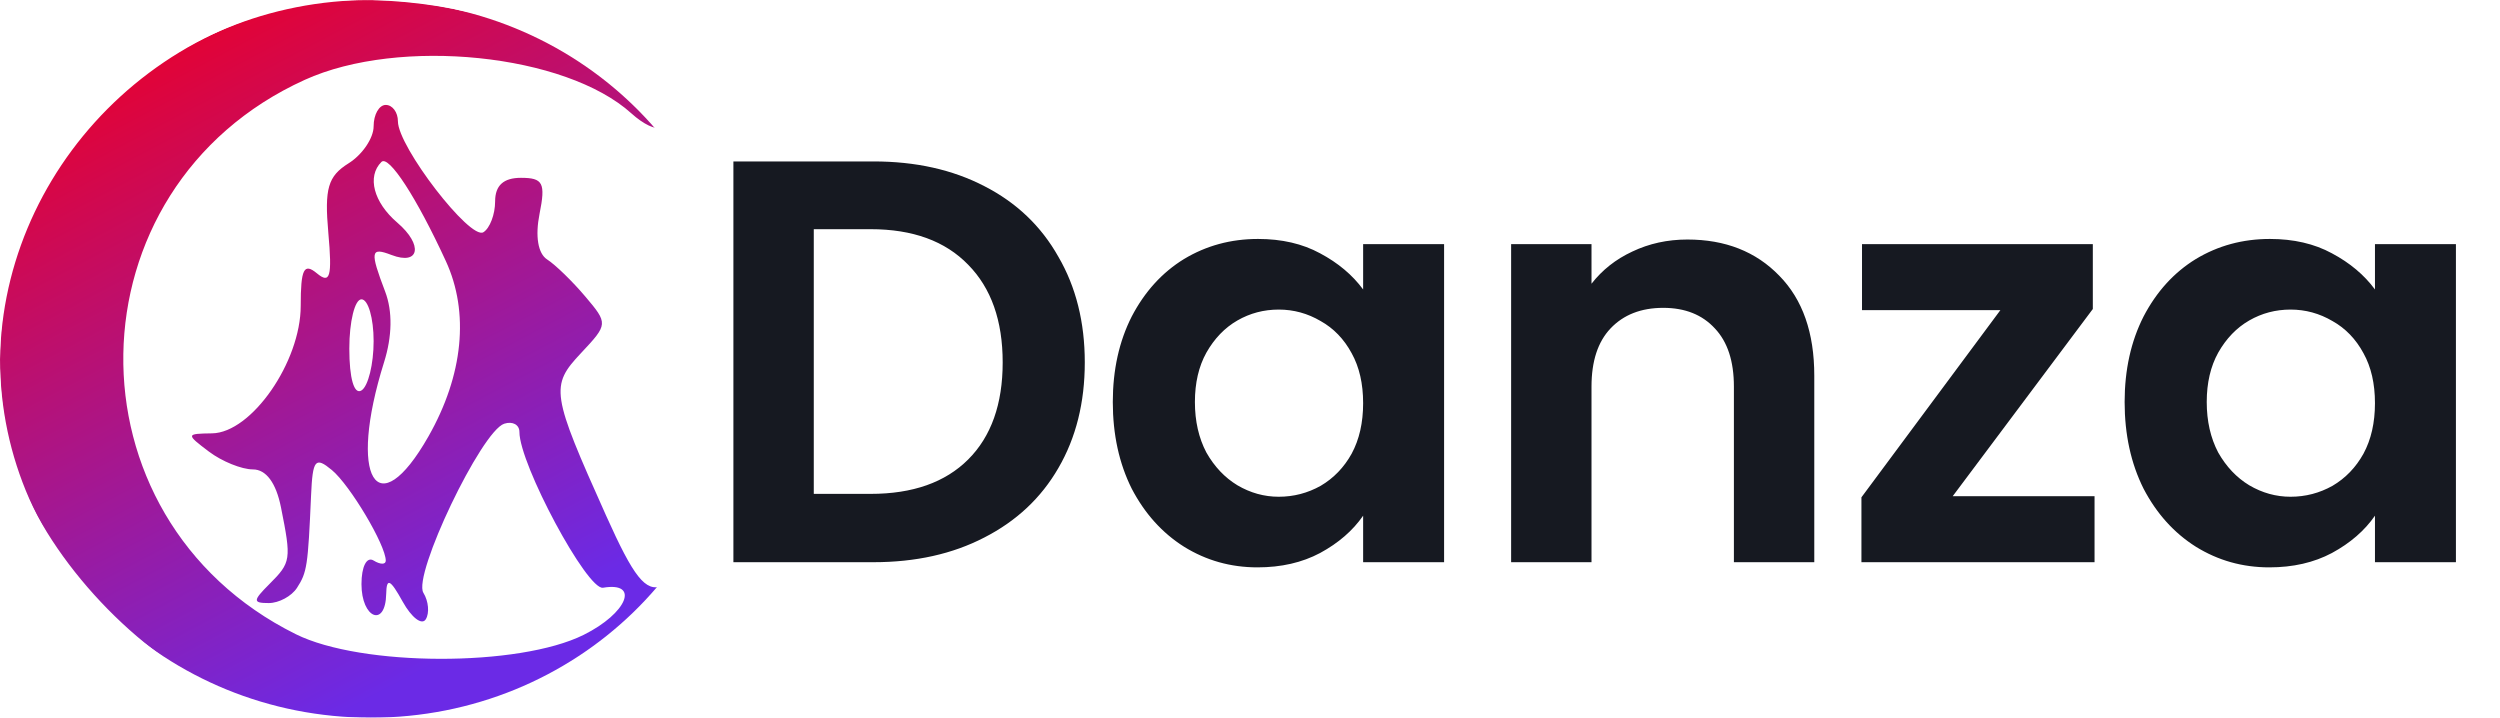
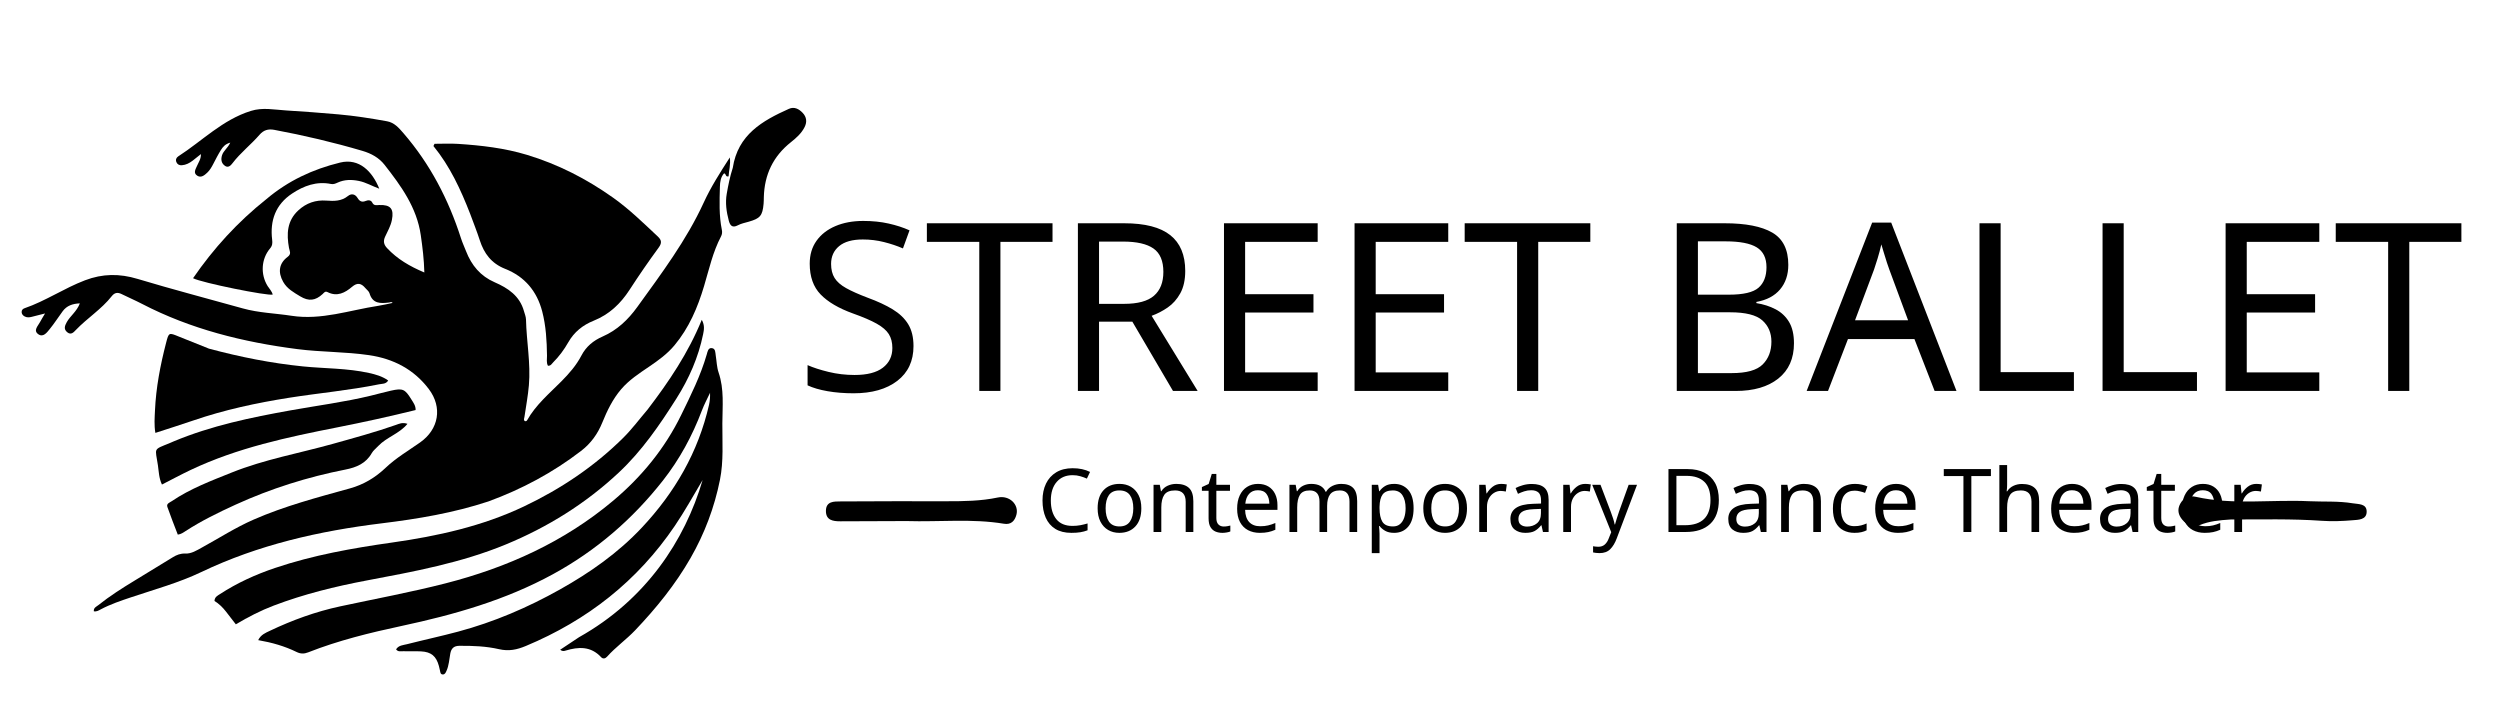
- <svg xmlns="http://www.w3.org/2000/svg" width="209" height="60" viewBox="0 0 209 60" fill="none">
-   <mask id="mask0_107_48" style="mask-type:alpha" maskUnits="userSpaceOnUse" x="0" y="0" width="62" height="60">
-     <ellipse cx="31" cy="30" rx="31" ry="30" fill="#D9D9D9" />
-   </mask>
-   <g mask="url(#mask0_107_48)">
-     <path fill-rule="evenodd" clip-rule="evenodd" d="M23.855 0.676C6.788 4.963 -3.579 22.201 1.142 38.442C3.188 45.477 10.114 53.496 17.413 57.279C21.81 59.557 23.919 59.973 31.235 59.999C38.239 60.023 40.762 59.588 44.605 57.691C49.414 55.318 58.613 47.891 55.363 49.005C53.955 49.489 52.99 48.275 50.669 43.103C46.074 32.86 45.984 32.274 48.573 29.518C50.843 27.101 50.847 27.052 48.922 24.779C47.854 23.517 46.422 22.126 45.74 21.69C44.975 21.198 44.733 19.745 45.105 17.881C45.623 15.295 45.402 14.866 43.55 14.866C42.091 14.866 41.392 15.505 41.392 16.838C41.392 17.922 40.95 19.082 40.411 19.415C39.304 20.099 33.266 12.262 33.266 10.143C33.266 9.388 32.809 8.772 32.25 8.772C31.692 8.772 31.235 9.576 31.235 10.559C31.235 11.542 30.292 12.934 29.14 13.654C27.416 14.731 27.117 15.758 27.449 19.47C27.777 23.141 27.601 23.769 26.497 22.853C25.407 21.948 25.14 22.48 25.14 25.564C25.14 30.261 21.024 36.181 17.725 36.228C15.542 36.26 15.536 36.294 17.463 37.752C18.547 38.572 20.204 39.243 21.145 39.243C22.248 39.243 23.081 40.37 23.49 42.417C24.366 46.797 24.333 47.015 22.529 48.82C21.131 50.218 21.123 50.416 22.469 50.416C23.313 50.416 24.375 49.845 24.827 49.146C25.668 47.847 25.746 47.335 26.006 41.404C26.137 38.416 26.359 38.147 27.747 39.299C29.268 40.562 32.25 45.575 32.25 46.87C32.25 47.21 31.793 47.206 31.235 46.861C30.659 46.504 30.219 47.359 30.219 48.832C30.219 51.702 32.229 52.501 32.286 49.654C32.314 48.269 32.619 48.411 33.665 50.299C34.404 51.632 35.271 52.295 35.594 51.774C35.916 51.253 35.827 50.257 35.397 49.561C34.485 48.086 40.241 36.041 42.154 35.422C42.852 35.196 43.423 35.505 43.423 36.109C43.423 38.806 49.087 49.361 50.414 49.135C53.522 48.608 52.428 51.27 48.795 53.074C43.371 55.77 30.212 55.739 24.731 53.019C5.157 43.308 5.602 15.7 25.478 6.675C33.403 3.077 47.287 4.504 52.788 9.482C53.789 10.388 54.847 10.892 55.137 10.6C55.96 9.777 48.987 4.81 43.776 2.504C38.363 0.11 29.388 -0.714 23.855 0.676ZM37.269 21.818C39.252 26.117 38.732 31.364 35.818 36.485C31.508 44.06 29.063 39.977 32.106 30.287C32.792 28.102 32.825 26.026 32.2 24.38C30.913 20.997 30.974 20.642 32.726 21.315C35.079 22.218 35.393 20.478 33.214 18.612C31.232 16.915 30.666 14.757 31.885 13.54C32.497 12.927 34.812 16.485 37.269 21.818ZM31.235 28.518C31.235 30.441 30.778 32.296 30.219 32.641C29.605 33.02 29.203 31.635 29.203 29.146C29.203 26.879 29.66 25.023 30.219 25.023C30.778 25.023 31.235 26.596 31.235 28.518Z" fill="url(#paint0_linear_107_48)" />
+ <svg xmlns="http://www.w3.org/2000/svg" width="100%" height="100%" viewBox="0 0 209 60" version="1.1" xml:space="preserve" style="fill-rule:evenodd;clip-rule:evenodd;stroke-linejoin:round;stroke-miterlimit:2;">
+   <g transform="matrix(0.111559,0,0,0.111559,-19.397,-13.0795)">
+     <path d="M539.87,493.013C513.611,501.671 486.914,506.1 459.936,509.411C413.149,515.152 367.651,525.413 324.688,545.939C307.97,553.927 289.789,558.919 272.126,564.835C264.368,567.433 256.671,570.024 249.433,573.857C247.848,574.696 246.324,575.742 244.18,575.326C243.921,572.618 246.093,571.89 247.506,570.762C256.117,563.891 265.395,557.997 274.804,552.294C284.344,546.511 293.843,540.661 303.36,534.839C306.225,533.086 309.081,531.919 312.702,532.075C317.301,532.272 321.303,529.69 325.23,527.535C338.072,520.49 350.403,512.539 363.888,506.638C387.18,496.446 411.672,490.002 436.054,483.25C446.488,480.361 455.169,475.095 462.955,467.705C470.707,460.347 479.991,454.914 488.703,448.783C502.647,438.97 505.613,422.577 495.243,408.832C484.03,393.971 468.649,386.057 450.405,383.382C432.595,380.77 414.525,381.163 396.7,378.862C356.14,373.626 316.852,363.934 280.275,344.949C275.252,342.342 270.039,340.102 264.961,337.596C261.996,336.134 259.731,336.495 257.586,339.221C249.905,348.986 239.241,355.62 230.715,364.523C229.118,366.191 227.145,368.551 224.31,366.255C221.463,363.949 222.347,361.472 223.871,358.721C226.52,353.941 231.39,350.734 233.711,344.575C228.141,344.836 223.915,346.338 220.865,350.444C217.591,354.852 214.662,359.533 211.19,363.773C209.088,366.34 206.336,370.289 202.648,367.752C198.562,364.943 202.309,361.563 203.837,358.635C204.823,356.746 205.984,354.947 207.636,352.139C203.62,353.157 200.638,353.894 197.668,354.673C195.841,355.152 194.036,355.29 192.319,354.367C191.091,353.706 190.209,352.696 190.086,351.251C189.951,349.676 190.942,348.685 192.251,348.234C208.055,342.794 221.938,333.249 237.552,327.298C250.794,322.251 263.451,322.165 276.988,326.249C303.114,334.132 329.545,340.998 355.829,348.359C367.766,351.702 380.137,351.994 392.276,353.872C414.727,357.345 435.763,349.68 457.358,346.413C460.936,345.872 464.461,344.981 468.038,344.246C467.363,343.16 466.327,343.83 465.491,343.931C459.125,344.702 453.091,345.037 450.768,336.996C450.345,335.532 448.746,334.403 447.673,333.134C444.641,329.546 441.76,328.705 437.654,332.206C432.461,336.634 426.503,339.799 419.364,336.154C417.476,335.19 416.708,336.608 415.623,337.61C410.218,342.599 405.187,343.166 398.888,339.343C394.063,336.414 389.051,333.717 386.099,328.483C381.997,321.21 382.901,314.585 389.485,309.68C392.47,307.457 390.838,305.258 390.437,303.027C388.559,292.576 388.907,282.76 397.438,274.884C403.42,269.359 410.46,266.961 418.494,267.57C424.238,268.006 429.728,268.067 434.608,264.133C437.262,261.994 440.085,262.7 441.841,265.634C443.403,268.241 445.202,268.956 448.04,267.793C449.804,267.07 451.871,267.067 452.865,269.089C454.072,271.542 456.012,270.959 457.992,270.884C466.569,270.557 469.212,273.728 467.551,282.105C466.66,286.598 464.376,290.503 462.488,294.57C460.971,297.84 461.374,300.439 463.913,303.156C471.582,311.361 480.944,316.836 491.867,321.438C491.614,311.647 490.5,302.548 489.189,293.443C486.209,272.756 474.445,256.602 462.086,240.802C457.893,235.442 452.153,232.273 445.486,230.306C423.741,223.891 401.722,218.725 379.447,214.553C374.854,213.693 371.418,214.696 368.356,218.24C361.932,225.673 354.042,231.72 348.062,239.603C346.774,241.301 344.93,243.168 342.568,241.591C339.74,239.702 339.256,236.796 340.257,233.597C341.318,230.207 344.579,228.214 346.43,224.122C342.653,225.147 340.883,227.329 339.456,229.599C337.335,232.974 335.524,236.552 333.689,240.099C332.455,242.484 331.139,244.792 329.169,246.643C327.047,248.637 324.533,250.73 321.684,248.901C318.408,246.798 320.557,243.873 321.624,241.33C322.69,238.788 324.508,236.51 324.436,232.713C322.079,234.592 320.209,236.127 318.291,237.601C315.878,239.456 313.231,240.849 310.138,241.077C308.337,241.21 306.821,240.516 306.079,238.774C305.315,236.981 305.94,235.393 307.473,234.405C325.434,222.824 340.656,206.988 361.84,200.367C370.757,197.58 379.341,199.462 388.062,199.992C401.176,200.788 414.282,201.783 427.37,202.936C439.64,204.018 451.81,205.933 463.927,208.13C469.37,209.117 472.745,213.046 476.182,217.021C496.221,240.192 510.004,266.75 519.314,295.788C520.379,299.11 521.88,302.292 523.146,305.552C527.239,316.096 533.942,324.168 544.546,328.768C554.61,333.134 563.339,338.984 566.511,350.399C567.089,352.479 567.995,354.575 568.042,356.68C568.414,373.139 571.646,389.49 570.209,405.994C569.519,413.92 568.049,421.779 566.885,429.661C566.72,430.779 566.002,431.887 567.195,432.814C567.982,433.045 568.586,432.721 568.919,432.127C575.401,420.58 585.475,412.19 594.601,402.985C600.38,397.155 605.736,391.041 609.551,383.721C613.095,376.92 618.499,372.464 625.547,369.385C636.324,364.676 644.546,356.854 651.446,347.294C669.59,322.159 688.261,297.337 701.253,269C706.549,257.449 713.275,246.903 720.785,235.237C721.513,240.859 720.037,245.151 719.865,249.378C717.257,250.096 718.224,247.326 716.455,247.17C713.952,249.92 713.451,253.53 713.355,257.142C713.069,267.959 712.622,278.798 714.819,289.501C715.176,291.238 714.992,292.874 714.212,294.357C708.03,306.116 705.238,319.035 701.484,331.612C696.677,347.715 690.221,362.917 679.331,375.989C673.914,382.49 667.214,387.326 660.301,392.014C652.87,397.053 645.347,401.929 639.376,408.897C632.965,416.379 628.823,425.056 625.182,433.991C621.699,442.539 616.649,449.52 609.237,455.217C588.179,471.4 565.105,483.744 539.87,493.013Z" style="fill-rule:nonzero;" />
+     <path d="M607.812,594.744C657.681,566.775 687.03,522.538 700.404,476.965C693.318,488.874 686.938,500.437 679.51,511.388C651.463,552.742 613.896,582.136 567.955,601.314C561.276,604.102 555.235,605.424 547.851,603.729C538.177,601.507 528.096,601.109 518.072,601.202C513.906,601.241 512.029,603.217 511.317,606.994C510.489,611.395 510.333,615.951 508.403,620.103C507.844,621.307 507.286,622.725 505.687,622.674C503.922,622.617 503.859,621.052 503.582,619.757C503.338,618.617 503.09,617.476 502.785,616.351C500.782,608.947 497.016,605.758 489.372,605.377C484.884,605.153 480.376,605.374 475.88,605.262C474.168,605.219 472.183,605.897 470.684,603.846C472.572,600.772 475.987,600.723 478.835,599.996C491.578,596.745 504.449,593.985 517.15,590.581C543.988,583.388 569.337,572.535 593.558,558.937C616.045,546.312 636.937,531.689 654.711,512.782C679.525,486.385 697.104,456.112 705.202,420.614C705.859,417.736 706.068,414.757 705.96,411.607C703.909,416.02 701.575,420.325 699.858,424.864C692.676,443.844 683.143,461.468 670.576,477.452C647.843,506.362 620.608,529.857 588.249,547.537C552.625,567 514.195,577.883 474.825,586.315C451.068,591.404 427.455,597.177 404.768,606.117C401.786,607.292 399.112,607.287 396.16,605.84C387.172,601.433 377.595,598.72 367.356,596.948C369.35,592.846 372.892,591.487 376.042,589.988C392.934,581.951 410.426,575.582 428.761,571.642C455.115,565.981 481.665,561.076 507.758,554.391C553.917,542.563 596.711,523.304 633.498,492.349C654.743,474.472 672.067,453.336 684.337,428.232C691.579,413.414 698.944,398.671 703.53,382.733C704.092,380.779 704.526,377.823 707.232,378.101C710.164,378.402 709.869,381.452 710.234,383.672C710.935,387.926 711.001,392.39 712.376,396.409C716.66,408.921 715.265,421.78 715.189,434.523C715.106,448.625 716.21,462.768 713.393,476.809C709.229,497.566 701.886,517.04 691.372,535.397C679.956,555.331 665.597,573.006 649.839,589.562C643.201,596.536 635.212,602.148 628.765,609.378C627.472,610.827 625.708,611.196 624.361,609.738C616.654,601.392 607.413,601.843 597.656,604.809C596.563,605.141 595.398,605.504 593.643,604.159C598.395,600.995 602.948,597.964 607.812,594.744Z" style="fill-rule:nonzero;" />
+     <path d="M526.257,277.634C519.113,259.296 511.081,241.852 498.68,226.678C498.956,226.119 499.232,225.561 499.508,225.002C505.375,225.002 511.262,224.685 517.104,225.061C534.556,226.186 551.904,228.194 568.727,233.275C592.045,240.318 613.392,251.258 633.274,265.355C645.451,273.99 655.992,284.354 666.813,294.473C669.748,297.219 669.96,299.385 667.394,302.884C659.82,313.213 652.548,323.782 645.58,334.532C638.851,344.914 630.313,352.94 618.761,357.573C610.607,360.845 604.118,366.033 599.738,373.748C596.599,379.276 592.851,384.36 588.337,388.857C587.321,389.869 586.695,391.433 584.495,391.345C583.204,389.004 583.821,386.323 583.785,383.777C583.627,372.624 583.023,361.555 580.202,350.664C576.234,335.348 566.953,324.469 552.466,318.736C542.114,314.64 536.62,307.252 533.386,297.231C531.292,290.742 528.748,284.398 526.257,277.634Z" style="fill-rule:nonzero;" />
+     <path d="M659.15,424.157C675.106,403.266 689.587,381.877 699.763,356.897C702.086,361.038 701.443,364.435 700.773,367.711C697.224,385.049 690.188,401.015 680.778,415.875C668.2,435.736 654.945,455.101 637.623,471.325C612.761,494.613 584.332,512.266 552.947,525.238C519.487,539.069 484.07,545.551 448.759,552.222C424.979,556.715 401.612,562.471 378.97,571.068C369.16,574.793 359.881,579.588 350.595,585.101C348.039,581.792 345.624,578.65 343.191,575.521C340.734,572.363 337.876,569.613 334.607,567.586C334.73,564.578 336.903,563.621 338.63,562.493C351.533,554.064 365.528,547.732 380.035,542.844C408.509,533.251 437.975,528.024 467.686,523.809C501.739,518.978 535.247,511.624 566.545,496.742C594.112,483.634 619.272,466.804 641.001,445.244C647.48,438.815 652.97,431.39 659.15,424.157Z" style="fill-rule:nonzero;" />
+     <path d="M330.459,378.511C353.828,384.771 377.1,389.414 400.797,391.811C417.323,393.483 434.054,393.111 450.381,396.74C455.38,397.851 460.315,399.191 464.772,402.39C463.068,405.154 460.286,404.757 458.061,405.21C435.703,409.753 412.962,411.768 390.457,415.327C366.131,419.174 342.082,424.328 318.722,432.347C309.501,435.513 300.192,438.421 290.303,441.65C289.293,435.668 289.769,430.218 290.009,424.839C290.773,407.671 294.016,390.882 298.308,374.281C300.369,366.31 300.391,366.373 307.857,369.449C315.239,372.489 322.671,375.41 330.459,378.511Z" style="fill-rule:nonzero;" />
+     <path d="M304.068,447.982C332.419,436.171 361.915,430.09 391.572,424.763C411.673,421.153 431.957,418.56 451.836,413.736C456.849,412.519 461.821,411.128 466.852,409.999C475.603,408.036 477.337,408.756 482.02,416.371C483.538,418.84 485.455,421.25 485.326,424.522C465.816,429.336 446.374,433.611 426.805,437.468C389.25,444.87 351.773,452.825 316.847,469.369C309.658,472.774 302.653,476.568 295.228,480.353C292.955,475.566 292.904,470.691 292.228,466.054C290.239,452.407 288.194,454.59 301.424,449.126C302.193,448.809 302.948,448.456 304.068,447.982Z" style="fill-rule:nonzero;" />
+     <path d="M457.392,451.386C455.559,453.342 453.581,454.828 452.466,456.801C448.118,464.497 441.002,467.494 432.885,469.092C404.367,474.703 376.79,483.375 350.364,495.442C337.519,501.308 324.796,507.532 312.895,515.249C311.234,516.327 309.612,517.533 307.108,517.883C304.483,510.979 301.717,504.106 299.291,497.116C298.423,494.613 301.027,493.867 302.611,492.796C316.508,483.398 332.038,477.564 347.511,471.35C372.064,461.491 398.008,456.93 423.286,449.865C439.149,445.431 455.032,441.114 470.587,435.662C472.963,434.83 475.432,433.54 479.225,434.86C473.013,442.348 463.736,444.755 457.392,451.386Z" style="fill-rule:nonzero;" />
+     <path d="M373.495,266.471C389.858,252.649 408.271,244.07 428.751,239.064C443.104,235.557 452.913,245.778 458.099,258.657C452.626,256.649 448.074,253.905 442.903,252.855C437.345,251.727 432.009,251.707 426.796,254.126C425.274,254.832 423.748,255.48 421.998,255.123C411.115,252.9 401.5,256.496 392.734,262.307C380.395,270.485 376.073,282.526 377.821,296.926C378.118,299.371 378.028,301.32 376.295,303.362C369.573,311.285 368.964,322.853 374.454,331.649C375.748,333.721 377.626,335.479 378.229,337.981C374.606,339.163 324.795,329.109 318.54,325.724C333.966,303.315 351.99,283.553 373.495,266.471Z" style="fill-rule:nonzero;" />
+     <path d="M722.999,243.024C726.794,218.159 745.18,207.712 765.08,198.803C769.14,196.985 772.658,198.936 775.405,201.851C778.296,204.917 778.787,208.572 776.834,212.47C774.445,217.236 770.503,220.672 766.498,223.854C753.211,234.409 746.716,248.157 746.276,264.959C746.232,266.625 746.245,268.297 746.094,269.954C745.276,278.912 743.515,280.963 734.853,283.413C732.132,284.183 729.269,284.766 726.809,286.071C722.586,288.311 720.95,286.134 720.018,282.623C718.255,275.983 717.265,269.286 718.489,262.37C719.622,255.967 720.865,249.607 722.999,243.024Z" style="fill-rule:nonzero;" />
  </g>
-   <path d="M73.024 13.496C76.544 13.496 79.632 14.184 82.288 15.56C84.976 16.936 87.04 18.904 88.48 21.464C89.952 23.992 90.688 26.936 90.688 30.296C90.688 33.656 89.952 36.6 88.48 39.128C87.04 41.624 84.976 43.56 82.288 44.936C79.632 46.312 76.544 47 73.024 47H61.312V13.496H73.024ZM72.784 41.288C76.304 41.288 79.024 40.328 80.944 38.408C82.864 36.488 83.824 33.784 83.824 30.296C83.824 26.808 82.864 24.088 80.944 22.136C79.024 20.152 76.304 19.16 72.784 19.16H68.032V41.288H72.784ZM93.03 33.608C93.03 30.92 93.558 28.536 94.614 26.456C95.702 24.376 97.158 22.776 98.982 21.656C100.838 20.536 102.902 19.976 105.174 19.976C107.158 19.976 108.886 20.376 110.358 21.176C111.862 21.976 113.062 22.984 113.958 24.2V20.408H120.726V47H113.958V43.112C113.094 44.36 111.894 45.4 110.358 46.232C108.854 47.032 107.11 47.432 105.126 47.432C102.886 47.432 100.838 46.856 98.982 45.704C97.158 44.552 95.702 42.936 94.614 40.856C93.558 38.744 93.03 36.328 93.03 33.608ZM113.958 33.704C113.958 32.072 113.638 30.68 112.998 29.528C112.358 28.344 111.494 27.448 110.406 26.84C109.318 26.2 108.15 25.88 106.902 25.88C105.654 25.88 104.502 26.184 103.446 26.792C102.39 27.4 101.526 28.296 100.854 29.48C100.214 30.632 99.894 32.008 99.894 33.608C99.894 35.208 100.214 36.616 100.854 37.832C101.526 39.016 102.39 39.928 103.446 40.568C104.534 41.208 105.686 41.528 106.902 41.528C108.15 41.528 109.318 41.224 110.406 40.616C111.494 39.976 112.358 39.08 112.998 37.928C113.638 36.744 113.958 35.336 113.958 33.704ZM141.066 20.024C144.234 20.024 146.794 21.032 148.746 23.048C150.698 25.032 151.674 27.816 151.674 31.4V47H144.954V32.312C144.954 30.2 144.426 28.584 143.37 27.464C142.314 26.312 140.874 25.736 139.05 25.736C137.194 25.736 135.722 26.312 134.634 27.464C133.578 28.584 133.05 30.2 133.05 32.312V47H126.33V20.408H133.05V23.72C133.946 22.568 135.082 21.672 136.458 21.032C137.866 20.36 139.402 20.024 141.066 20.024ZM163.248 41.48H175.104V47H155.616V41.576L167.232 25.928H155.664V20.408H174.96V25.832L163.248 41.48ZM177.619 33.608C177.619 30.92 178.147 28.536 179.203 26.456C180.291 24.376 181.747 22.776 183.571 21.656C185.427 20.536 187.491 19.976 189.763 19.976C191.747 19.976 193.475 20.376 194.947 21.176C196.451 21.976 197.651 22.984 198.547 24.2V20.408H205.315V47H198.547V43.112C197.683 44.36 196.483 45.4 194.947 46.232C193.443 47.032 191.699 47.432 189.715 47.432C187.475 47.432 185.427 46.856 183.571 45.704C181.747 44.552 180.291 42.936 179.203 40.856C178.147 38.744 177.619 36.328 177.619 33.608ZM198.547 33.704C198.547 32.072 198.227 30.68 197.587 29.528C196.947 28.344 196.083 27.448 194.995 26.84C193.907 26.2 192.739 25.88 191.491 25.88C190.243 25.88 189.091 26.184 188.035 26.792C186.979 27.4 186.115 28.296 185.443 29.48C184.803 30.632 184.483 32.008 184.483 33.608C184.483 35.208 184.803 36.616 185.443 37.832C186.115 39.016 186.979 39.928 188.035 40.568C189.123 41.208 190.275 41.528 191.491 41.528C192.739 41.528 193.907 41.224 194.995 40.616C196.083 39.976 196.947 39.08 197.587 37.928C198.227 36.744 198.547 35.336 198.547 33.704Z" fill="#161921" />
-   <defs>
-     <linearGradient id="paint0_linear_107_48" x1="-1.25714e-07" y1="7.11" x2="28.021" y2="60" gradientUnits="userSpaceOnUse">
-       <stop stop-color="#EB0029" />
-       <stop offset="1" stop-color="#6B2AE6" />
-     </linearGradient>
-   </defs>
+   <g transform="matrix(0.204515,0,0,0.204515,29.1442,-113.704)">
+     <g transform="matrix(1,0,0,1,4,0)">
+       <path d="M224,768.963C214.668,768.999 205.837,769.041 197.005,769.063C193.963,769.071 191.023,768.627 191.109,764.693C191.193,760.831 194.434,760.96 197.009,760.94C211.505,760.832 226.003,760.852 240.5,760.864C247.497,760.869 254.455,760.793 261.372,759.334C266.131,758.33 270.1,762.223 268.974,766.395C268.299,768.893 266.801,770.549 263.902,770.065C250.818,767.882 237.632,769.38 224,768.963Z" style="fill-rule:nonzero;" />
+     </g>
+     <g transform="matrix(1,0,0,1,7,0)">
+       <path d="M762.283,768.325C757.665,768.621 753.564,768.998 749.63,770.631C746.821,771.796 744.4,770.598 742.537,768.382C740.905,766.44 740.428,764.261 741.704,761.905C743.092,759.344 745.418,758.458 748.048,759.047C763.372,762.483 778.906,760.118 794.325,760.85C800.304,761.134 806.319,760.716 812.262,761.705C814.619,762.097 817.972,761.787 817.923,765.183C817.874,768.51 814.48,768.44 812.147,768.636C808.014,768.982 803.82,769.152 799.689,768.862C787.38,768.001 775.065,768.323 762.283,768.325Z" style="fill-rule:nonzero;" />
+     </g>
+     <g transform="matrix(1,0,0,1,-166.842,34.3174)">
+       <text x="349.562px" y="681.464px" style="font-family:'Optima-Regular', 'Optima';font-size:96px;">STREET BALLET</text>
+     </g>
+     <g transform="matrix(1,0,0,1,-123.932,-31.3039)">
+       <text x="405.37px" y="804.732px" style="font-family:'Optima-Regular', 'Optima';font-size:36px;">Contemporary Dance Theater</text>
+     </g>
+   </g>
</svg>
